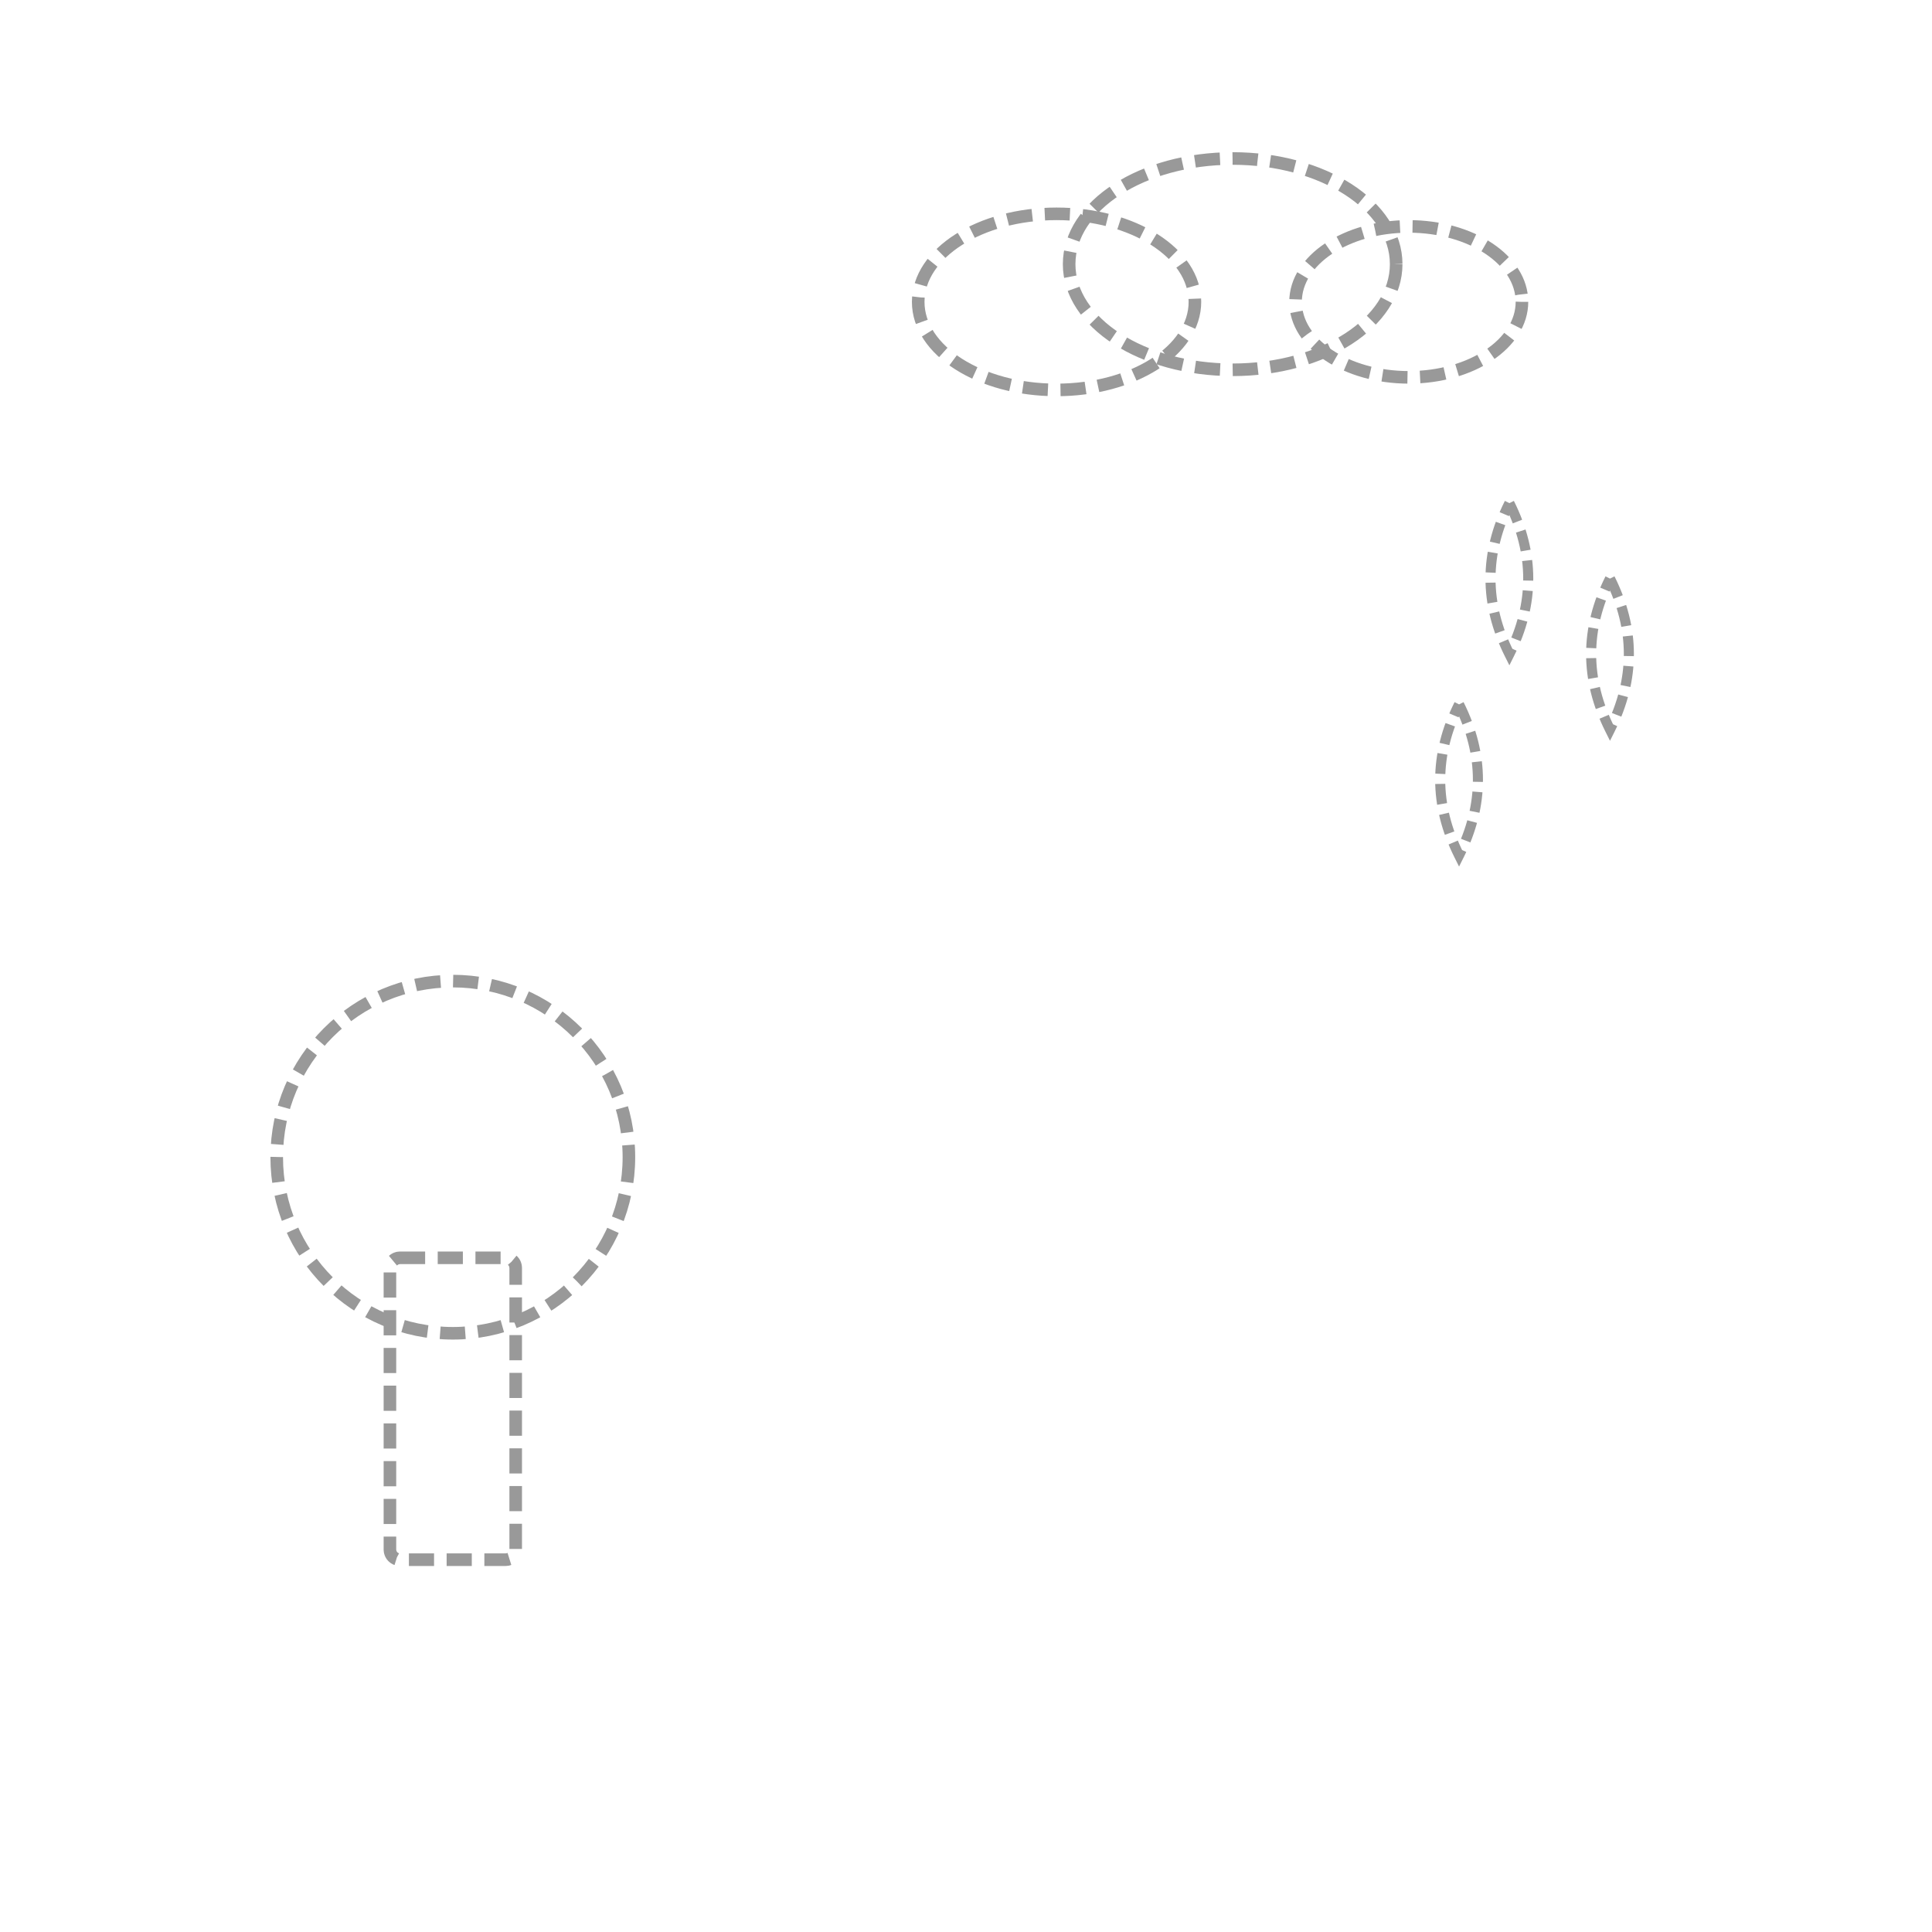
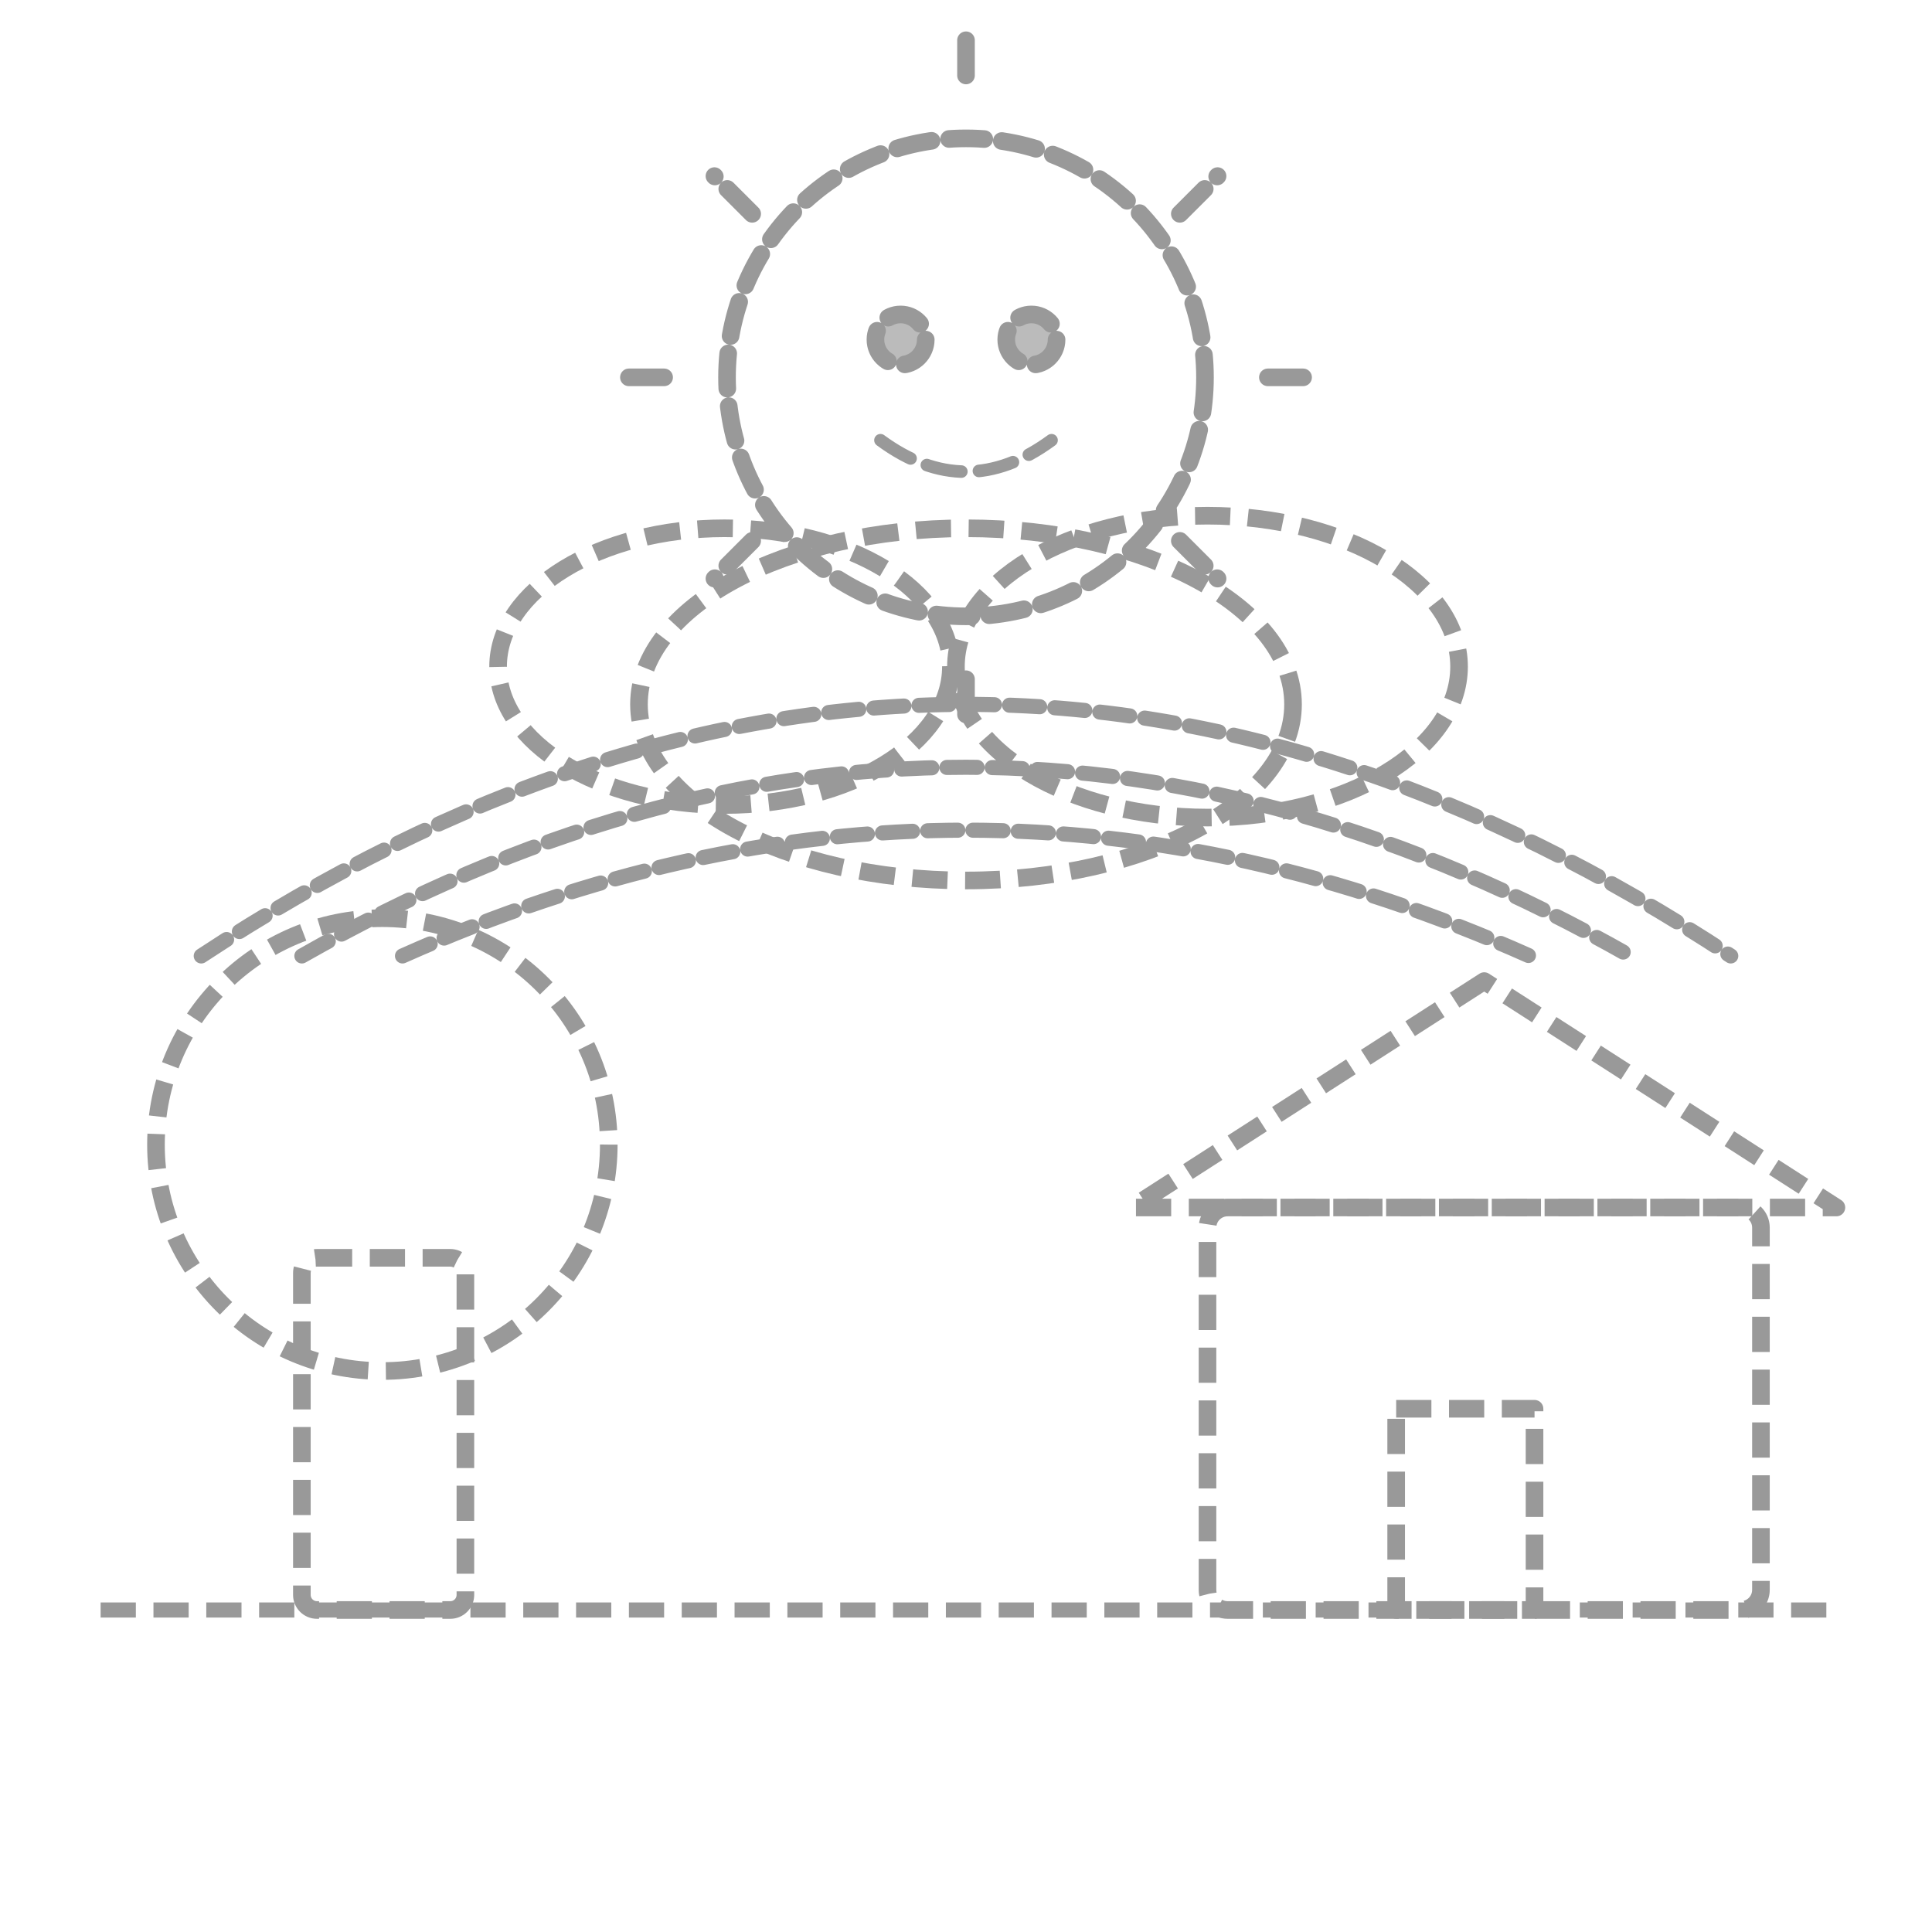
<svg xmlns="http://www.w3.org/2000/svg" width="768" height="768" viewBox="0 0 768 768">
-   <g stroke="#999" stroke-width="5" fill="none" stroke-dasharray="10 5">
-     <ellipse cx="420" cy="120" rx="55" ry="35" />
-     <ellipse cx="490" cy="105" rx="65" ry="42" />
-     <ellipse cx="560" cy="120" rx="45" ry="30" />
+   <g stroke="#999" stroke-width="7" fill="none" stroke-dasharray="14 7" stroke-linecap="round">
+     <circle cx="384" cy="150" r="95" />
+     <line x1="384" y1="30" x2="384" y2="10" />
+     <line x1="384" y1="270" x2="384" y2="290" />
+     <line x1="264" y1="150" x2="244" y2="150" />
+     <line x1="504" y1="150" x2="524" y2="150" />
+     <line x1="299" y1="85" x2="284" y2="70" />
+     <line x1="469" y1="85" x2="484" y2="70" />
+     <line x1="299" y1="215" x2="284" y2="230" />
+     <line x1="469" y1="215" x2="484" y2="230" />
+     <circle cx="358" cy="135" r="10" fill="#BBB" />
+     <circle cx="410" cy="135" r="10" fill="#BBB" />
+     <path d="M350 175 Q384 200 418 175" stroke-width="5" />
  </g>
-   <g stroke="#999" stroke-width="4" fill="none" stroke-dasharray="8 4">
-     <path d="M600 200 Q615 230 600 260 Q585 230 600 200" />
-     <path d="M640 230 Q655 260 640 290 Q625 260 640 230" />
-     <path d="M580 280 Q595 310 580 340 Q565 310 580 280" />
+   <g stroke="#999" stroke-width="7" fill="none" stroke-dasharray="14 7">
+     <ellipse cx="384" cy="280" rx="130" ry="70" />
+     <ellipse cx="480" cy="265" rx="100" ry="60" />
+     <ellipse cx="288" cy="265" rx="90" ry="55" />
  </g>
-   <g stroke="#999" stroke-width="5" fill="none" stroke-dasharray="10 5">
-     <rect x="155" y="500" width="50" height="120" rx="4" />
-     <circle cx="180" cy="460" r="70" />
+   <g stroke="#999" stroke-width="6" fill="none" stroke-dasharray="12 6" stroke-linecap="round">
+     <path d="M80 380 Q384 180 688 380" />
+     <path d="M120 380 Q384 230 648 380" />
+     <path d="M160 380 Q384 280 608 380" />
  </g>
+   <g stroke="#999" stroke-width="7" fill="none" stroke-dasharray="14 7">
+     <rect x="120" y="500" width="65" height="140" rx="6" />
+     <circle cx="152" cy="455" r="90" />
+   </g>
+   <g stroke="#999" stroke-width="7" fill="none" stroke-dasharray="14 7" stroke-linejoin="round">
+     <rect x="480" y="480" width="220" height="160" rx="8" />
+     <polygon points="590,390 450,480 730,480" />
+     <rect x="555" y="560" width="55" height="80" />
+   </g>
+   <line x1="40" y1="640" x2="728" y2="640" stroke="#999" stroke-width="6" stroke-dasharray="14 7" />
</svg>
